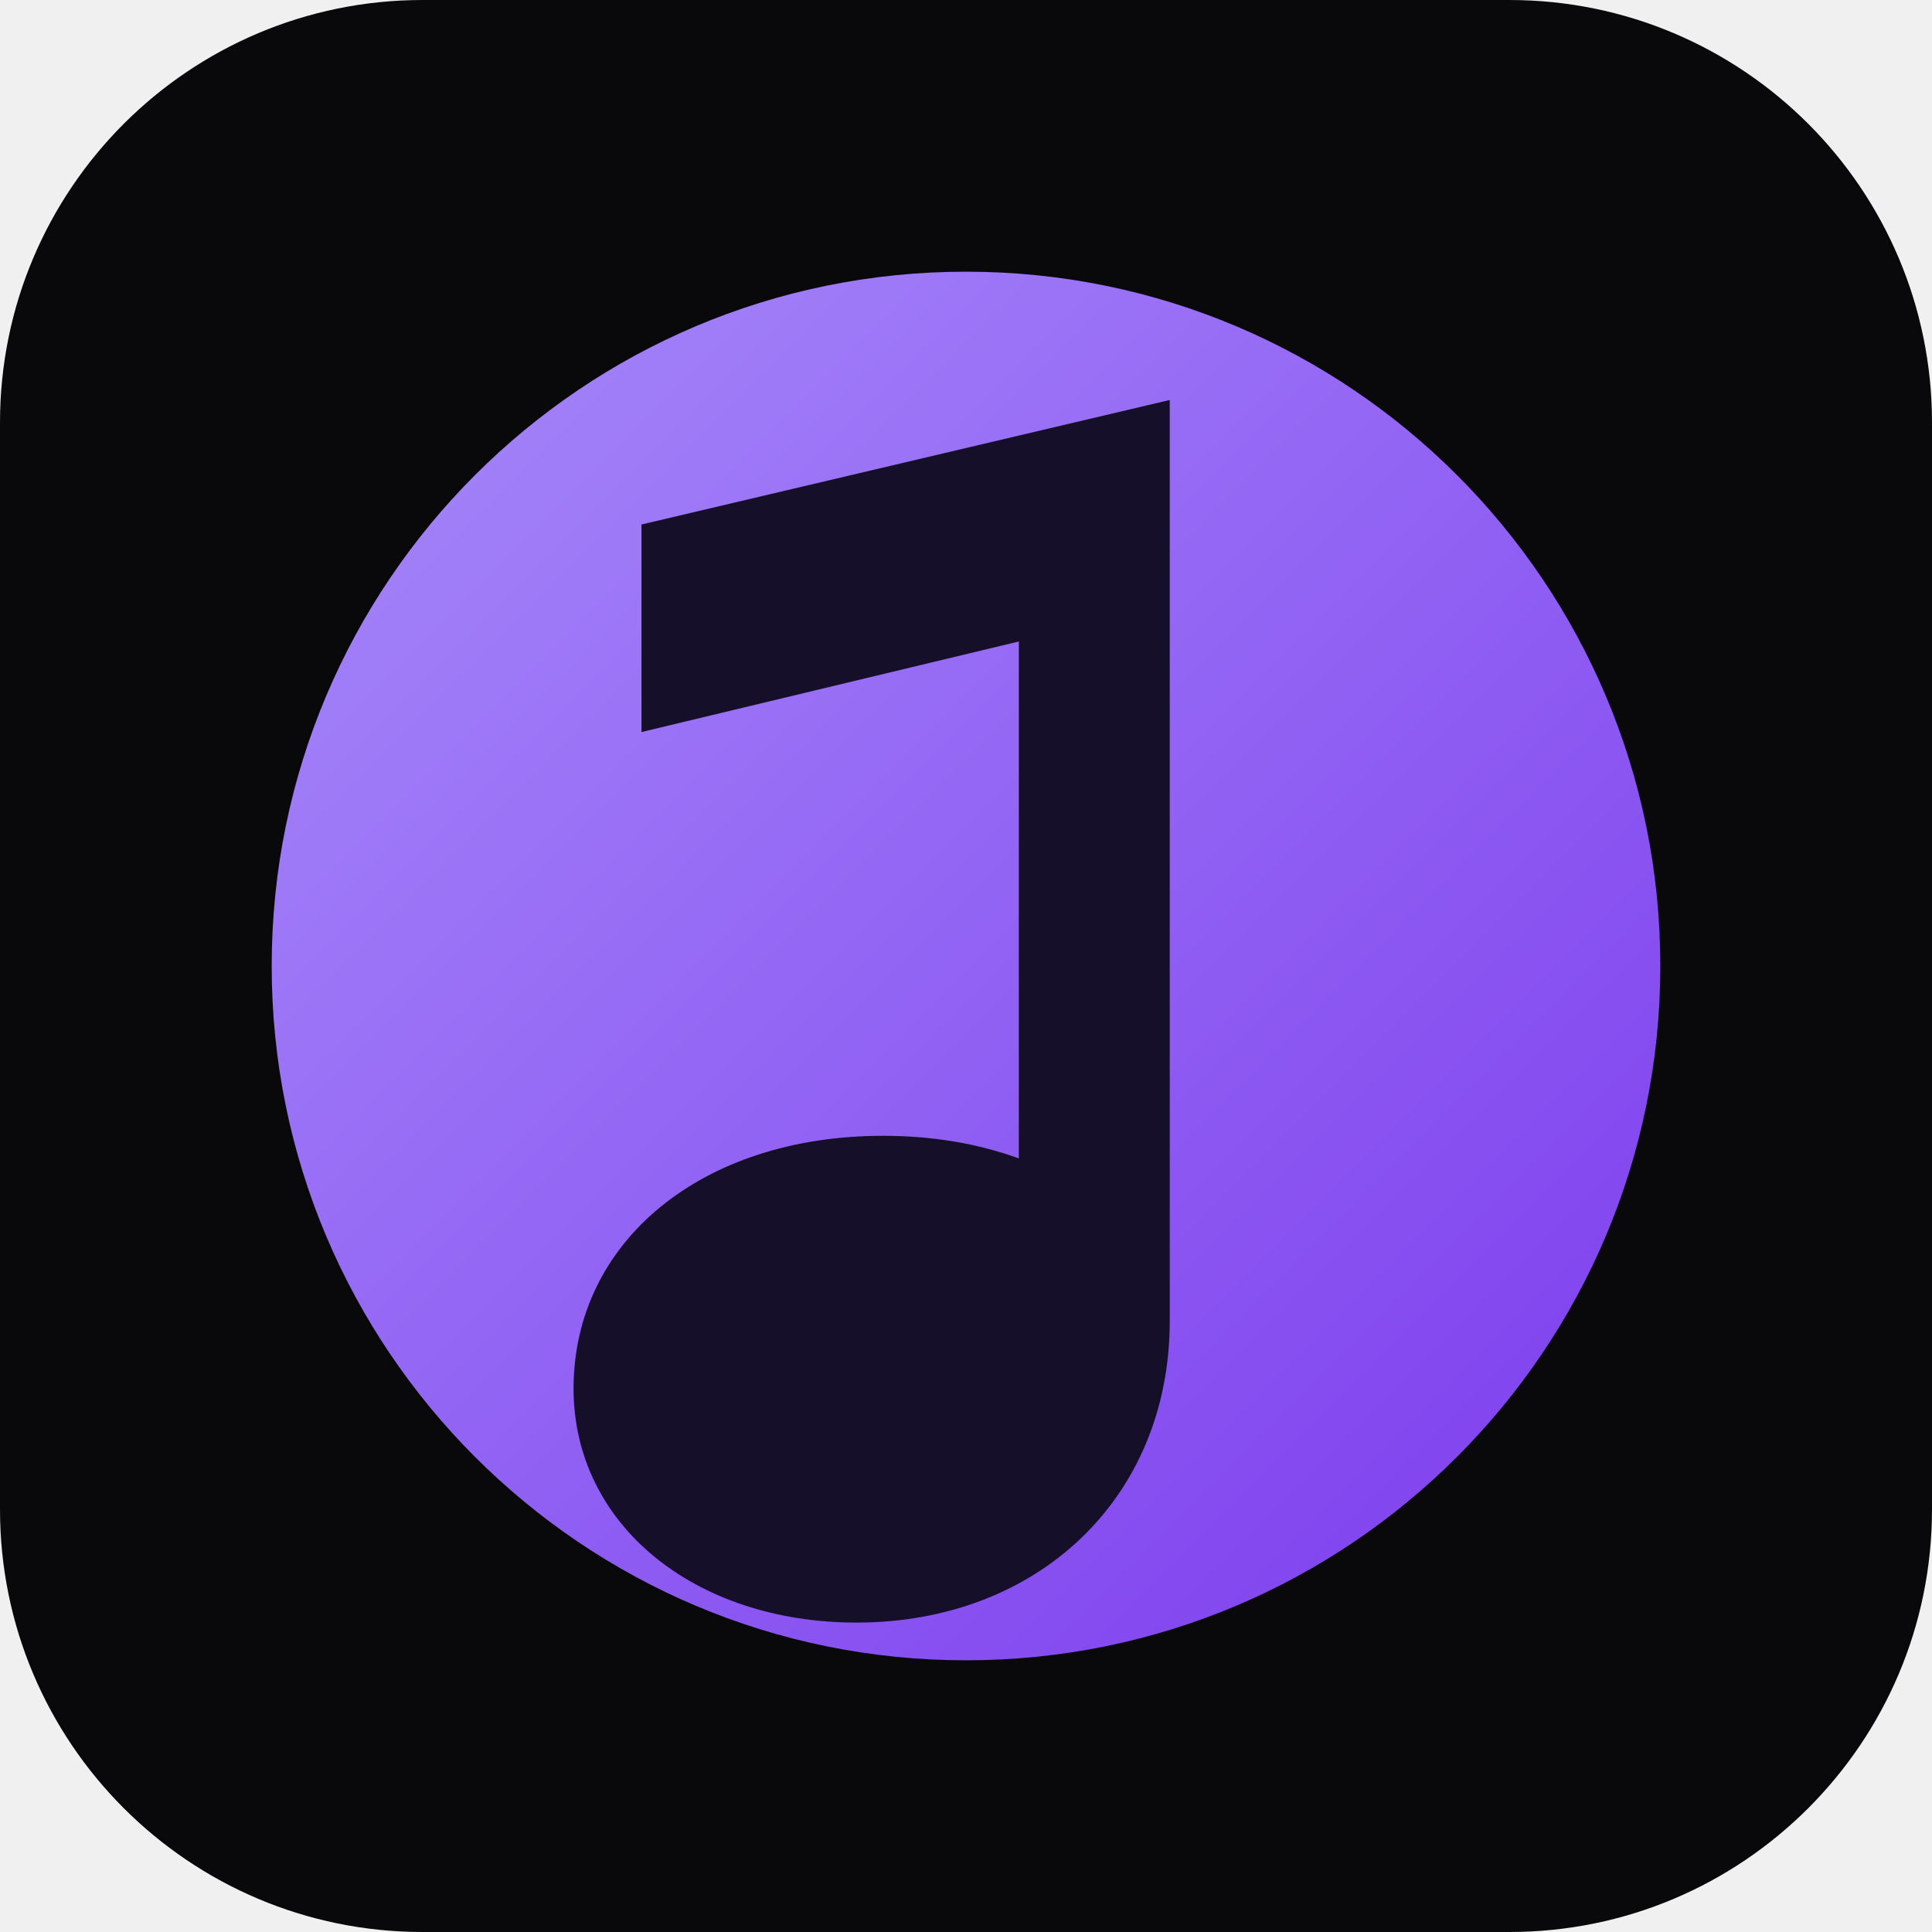
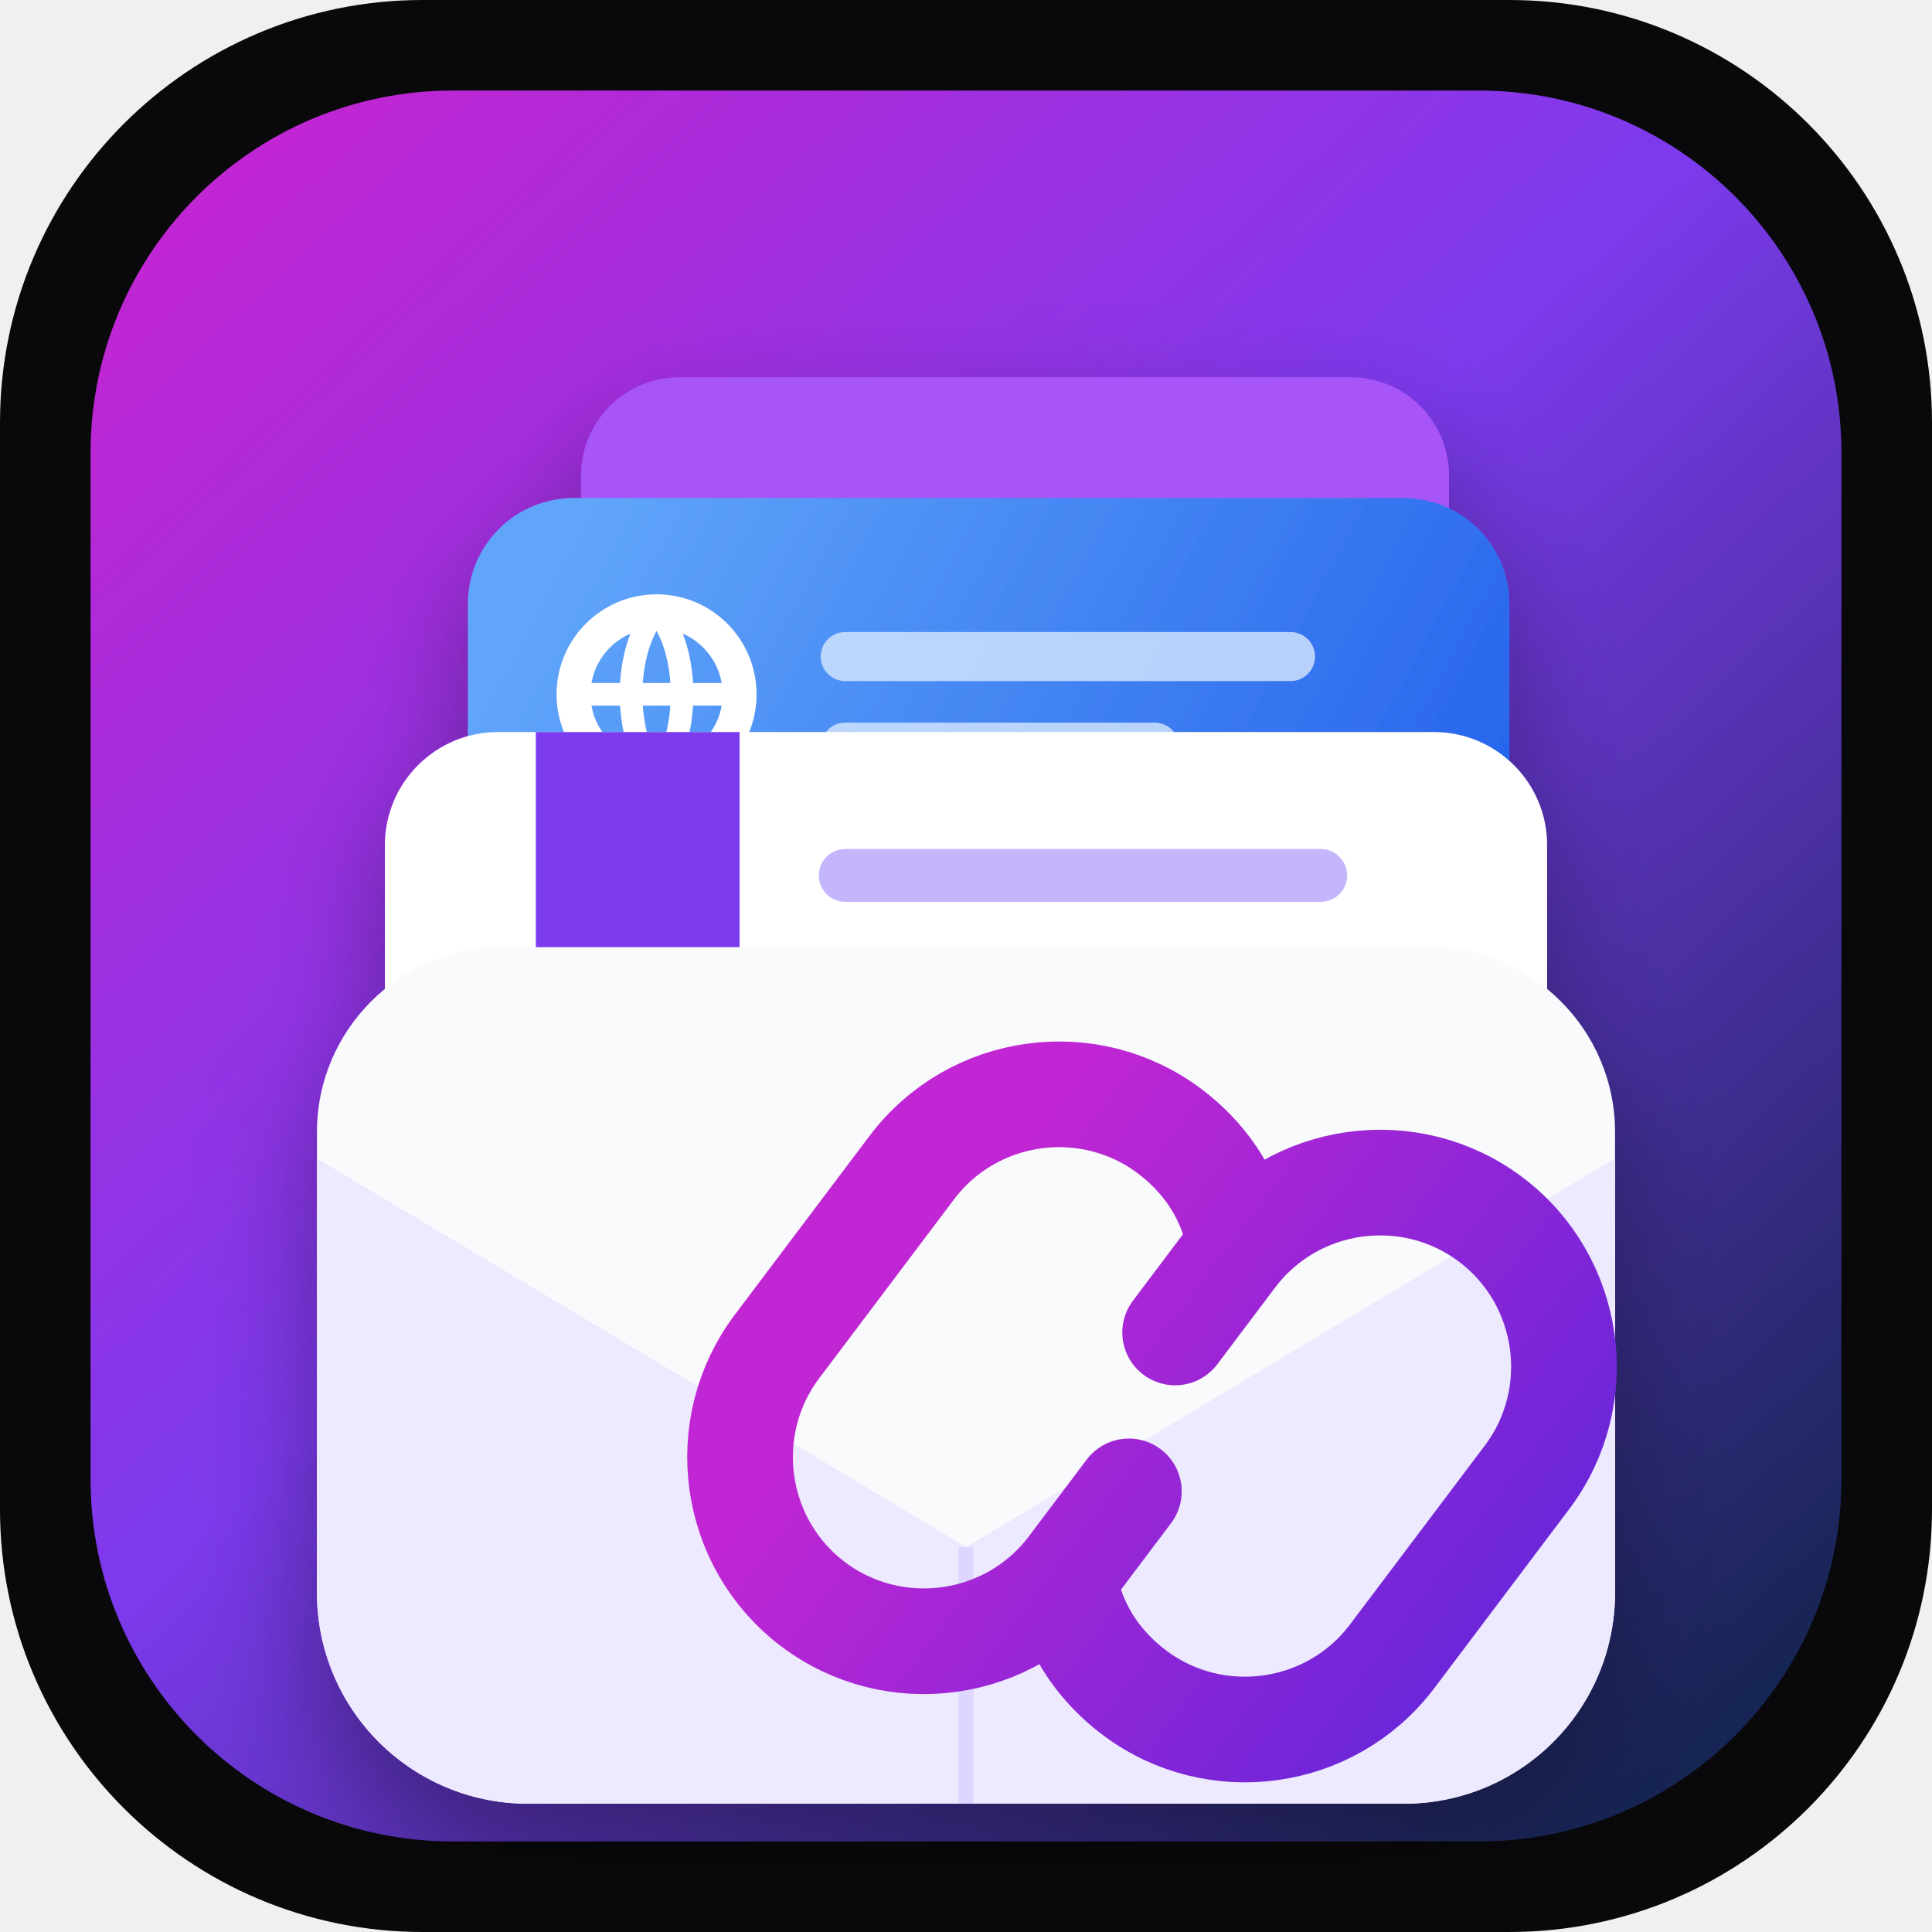
- <svg xmlns="http://www.w3.org/2000/svg" viewBox="0 0 512 512" role="img" aria-label="Music Discovery">
+ <svg xmlns="http://www.w3.org/2000/svg" viewBox="0 0 512 512" role="img" aria-label="Biblioteca de Enlaces">
  <defs>
-     <linearGradient id="g" x1="0" y1="0" x2="1" y2="1">
-       <stop stop-color="#a78bfa" />
-       <stop offset="1" stop-color="#7c3aed" />
+     <linearGradient id="background" x1="64" y1="48" x2="448" y2="464" gradientUnits="userSpaceOnUse">
+       <stop stop-color="#c026d3" />
+       <stop offset="0.45" stop-color="#7c3aed" />
+       <stop offset="1" stop-color="#172554" />
    </linearGradient>
+     <linearGradient id="cardBlue" x1="152" y1="142" x2="378" y2="264" gradientUnits="userSpaceOnUse">
+       <stop stop-color="#60a5fa" />
+       <stop offset="1" stop-color="#2563eb" />
+     </linearGradient>
+     <linearGradient id="link" x1="278" y1="300" x2="398" y2="420" gradientUnits="userSpaceOnUse">
+       <stop stop-color="#c026d3" />
+       <stop offset="1" stop-color="#6d28d9" />
+     </linearGradient>
+     <filter id="shadow" x="-20%" y="-20%" width="140%" height="150%">
+       <feDropShadow dx="0" dy="14" stdDeviation="15" flood-color="#09090b" flood-opacity="0.34" />
+     </filter>
  </defs>
  <rect width="512" height="512" rx="112" fill="#09090b" />
-   <circle cx="256" cy="256" r="184" fill="url(#g)" />
-   <path d="M310 126v224c0 47-35 80-83 80-43 0-75-26-75-62 0-39 34-67 82-67 13 0 25 2 36 6V170l-100 24v-55l140-33z" fill="#160f29" />
+   <rect x="24" y="24" width="464" height="464" rx="96" fill="url(#background)" />
+   <g filter="url(#shadow)">
+     <rect x="154" y="100" width="230" height="116" rx="26" fill="#a855f7" />
+     <rect x="124" y="132" width="276" height="124" rx="28" fill="url(#cardBlue)" />
+     <circle cx="174" cy="184" r="22" fill="none" stroke="#fff" stroke-width="9" />
+     <path d="M152 184h44M174 162c9 10 9 34 0 44M174 162c-9 10-9 34 0 44" fill="none" stroke="#fff" stroke-width="6" stroke-linecap="round" />
+     <path d="M224 174h118M224 198h82" stroke="#dbeafe" stroke-width="13" stroke-linecap="round" opacity="0.78" />
+     <rect x="102" y="194" width="308" height="142" rx="30" fill="#fff" />
+     <path d="M142 194h54v76l-27-18-27 18z" fill="#7c3aed" />
+     <path d="M224 232h126M224 264h96" stroke="#c4b5fd" stroke-width="14" stroke-linecap="round" />
+     <path d="M84 300c0-27 22-49 49-49h246c27 0 49 22 49 49v122c0 31-25 56-56 56H140c-31 0-56-25-56-56z" fill="#f8fafc" />
+     <path d="M84 307l172 103 172-103v115c0 31-25 56-56 56H140c-31 0-56-25-56-56z" fill="#ede9fe" />
+     <path d="M256 410v68" stroke="#ddd6fe" stroke-width="4" />
+     <g transform="rotate(-8 335 370)" fill="none" stroke="url(#link)" stroke-width="28" stroke-linecap="round">
+       <path d="M296 390l-18 18c-19 19-50 19-69 0s-19-50 0-69l42-42c19-19 50-19 69 0 8 8 13 18 14 29" />
+       <path d="M314 350l18-18c19-19 50-19 69 0s19 50 0 69l-42 42c-19 19-50 19-69 0-8-8-13-18-14-29" />
+     </g>
+   </g>
</svg>
